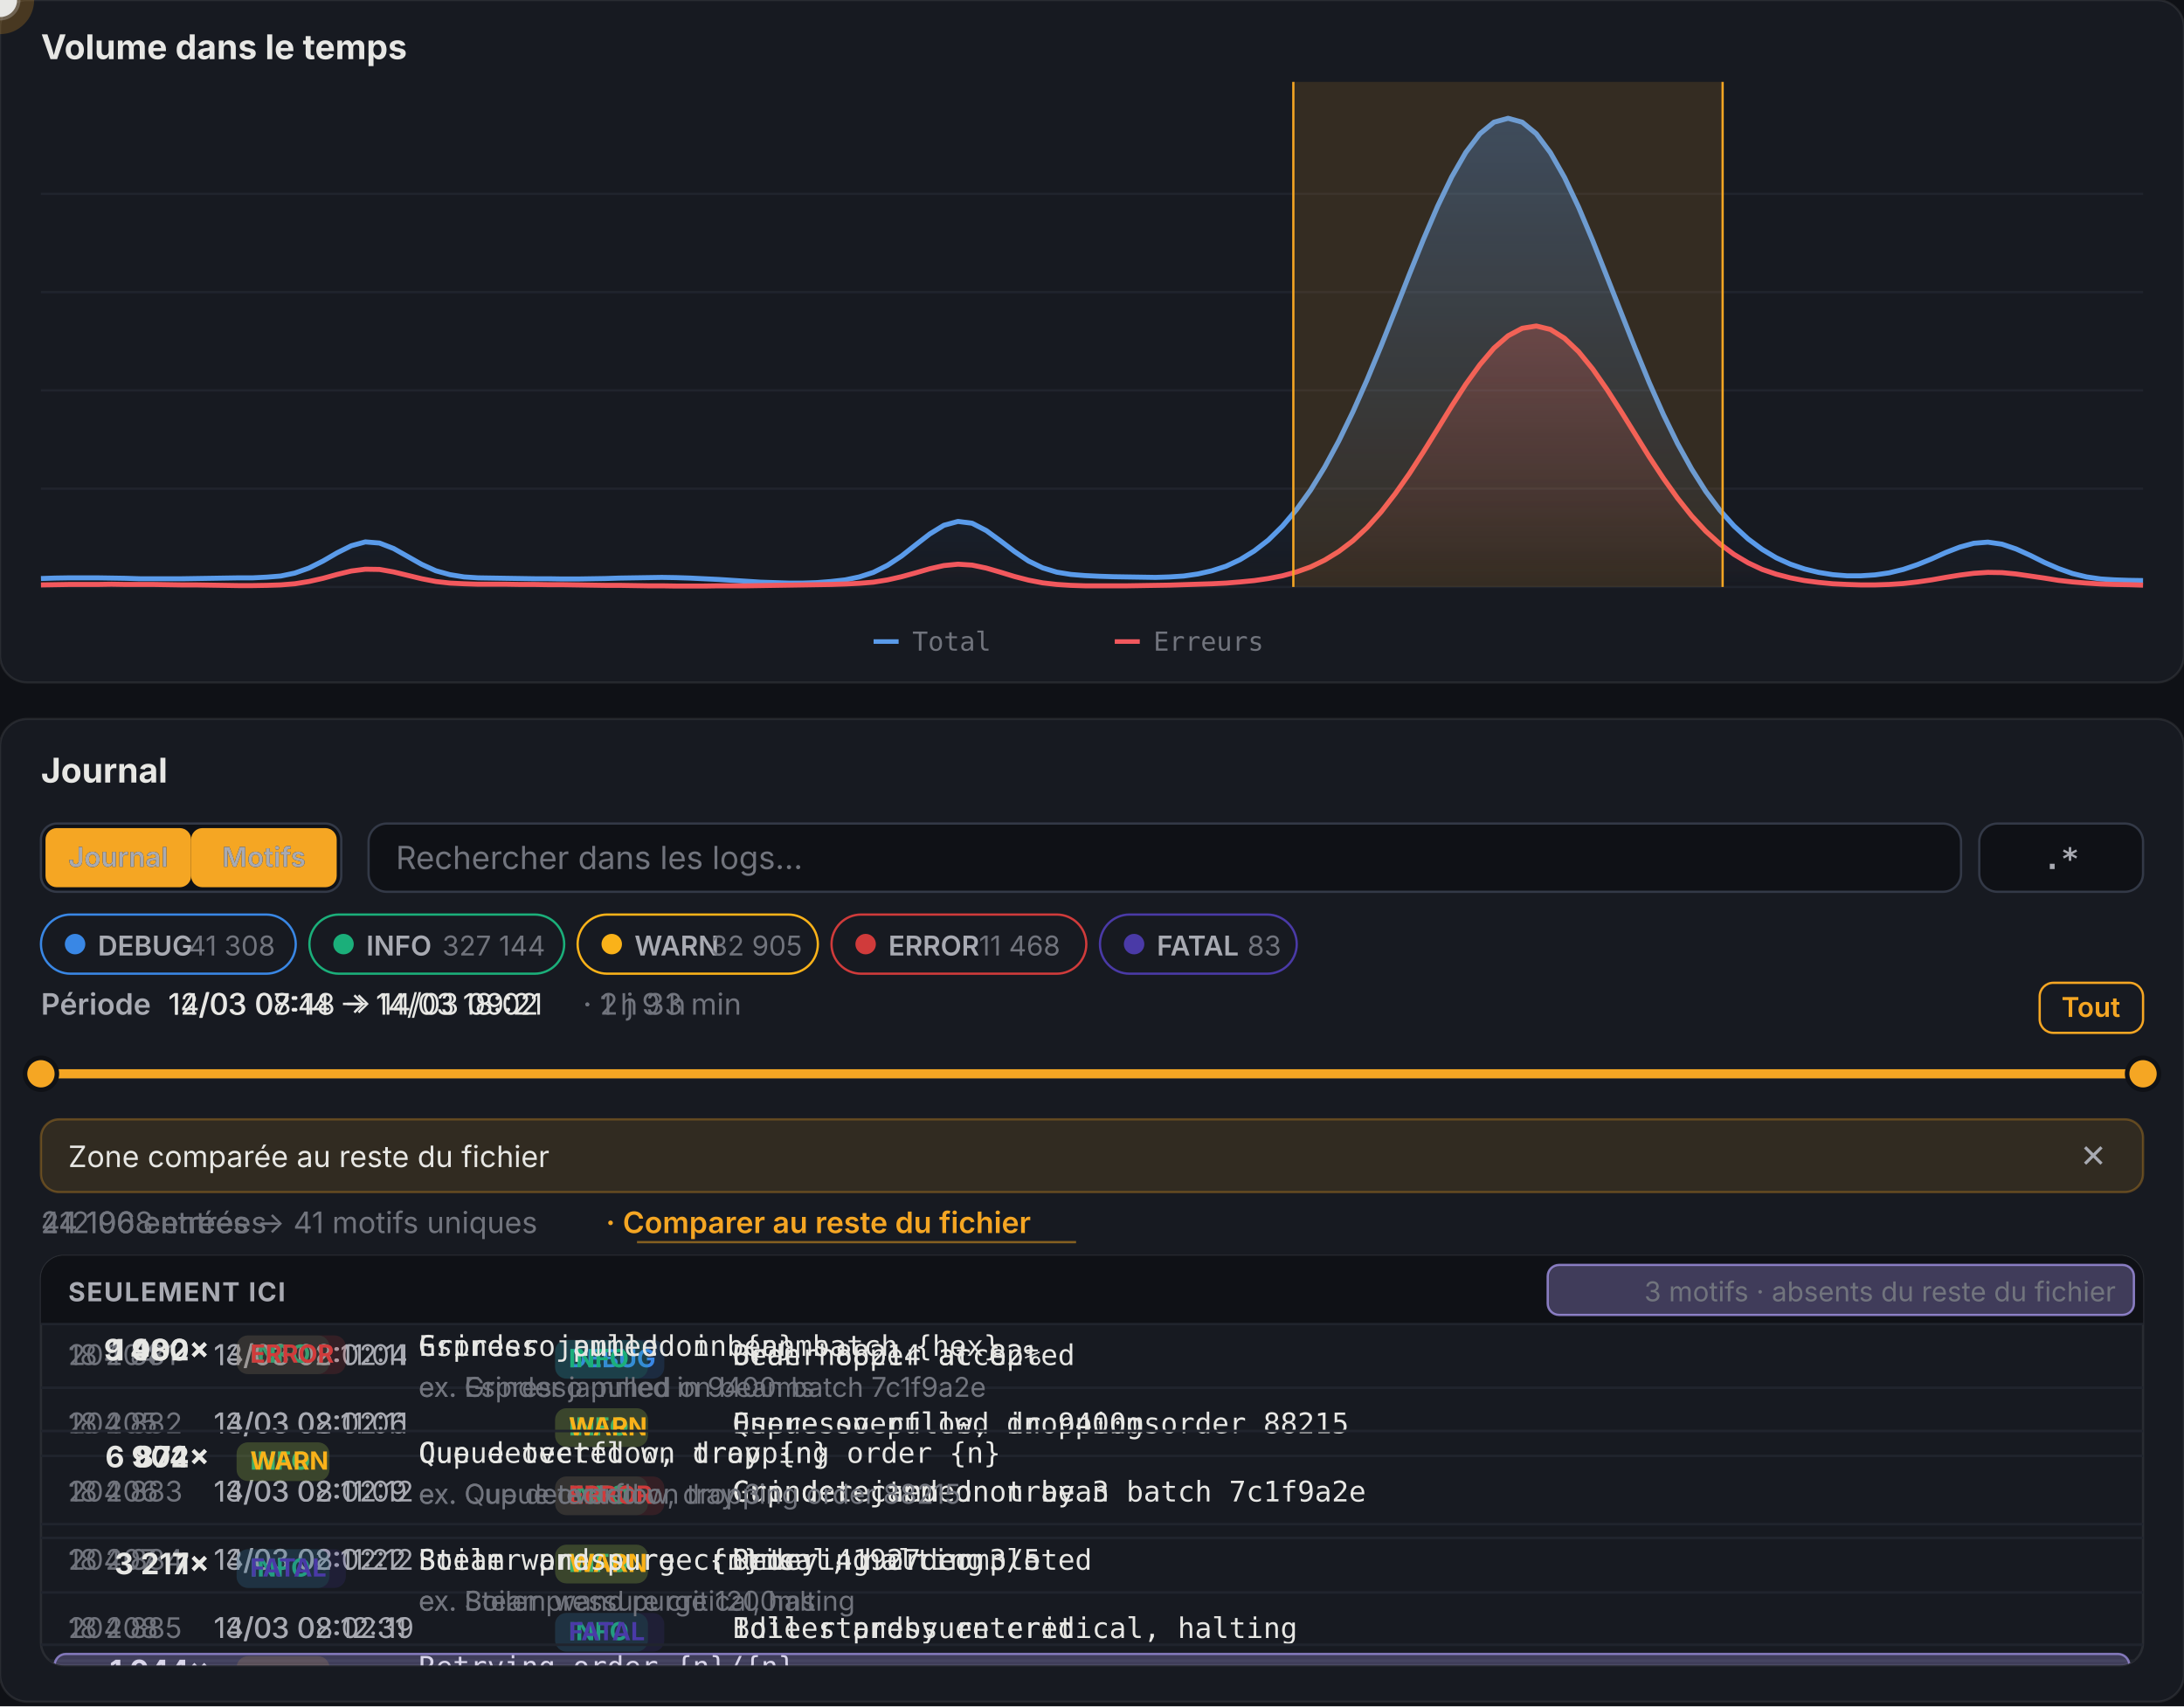
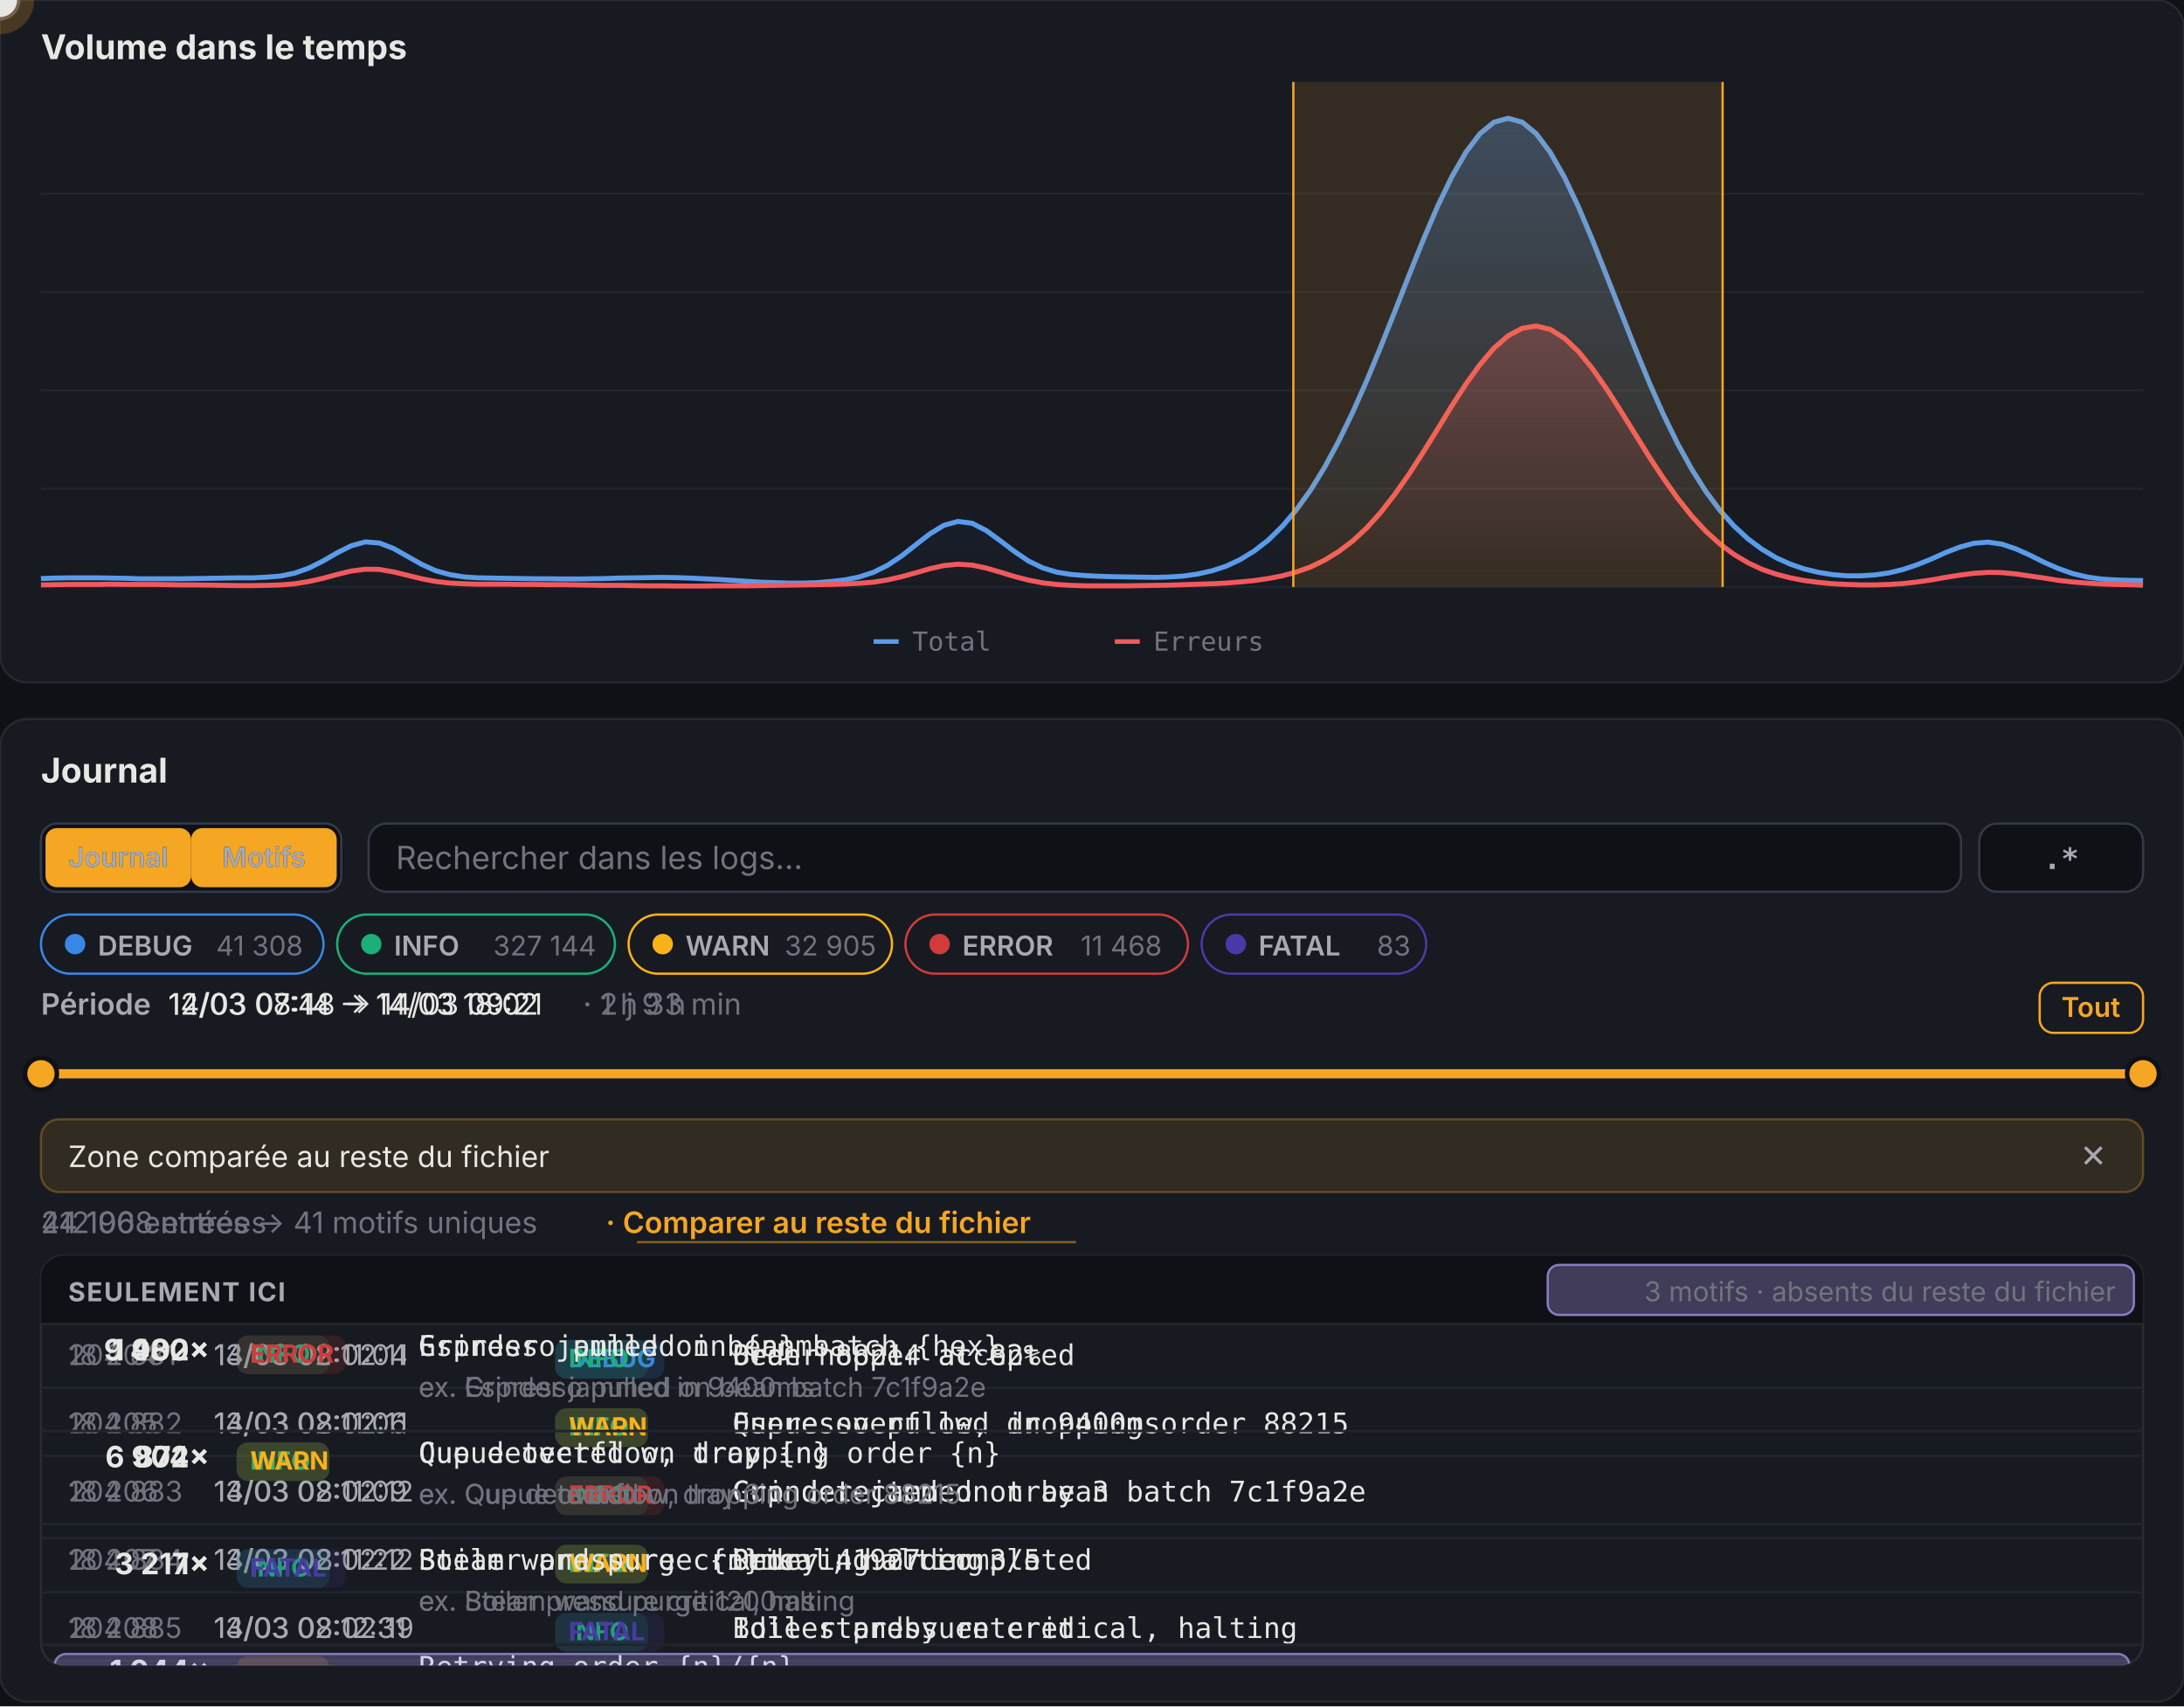
<svg xmlns="http://www.w3.org/2000/svg" viewBox="0 0 960 750" width="960" height="750" role="img" aria-label="ViewLog : sélectionner un pic et le comparer au reste du fichier">
  <style>
  .chartSel,.tsel{transform-box:fill-box;transform-origin:left center}
  .cursor{animation-name:cur}
  .press{animation-name:press}
  .chartSel{animation-name:selGrow}
  .tsel{animation-name:perBar}
  .thA{animation-name:thumbA}
  .thB{animation-name:thumbB}
  .journalAll{animation-name:fJA}
  .journalZone{animation-name:fJZ}
  .flat{animation-name:fFL}
  .diff{animation-name:fDF}
  .banner{animation-name:fBan}
  .allBtn{animation-name:fAll}
  .perA{animation-name:fPerA}
  .perB{animation-name:fPerB}
  .cntA{animation-name:fCntA}
  .cntB{animation-name:fCntB}
  .cntC{animation-name:fCntC}
  .cmp{animation-name:fCmp}
  .pillJ{animation-name:fPillJ}
  .labJon{animation-name:fLabJon}
  .pillP{animation-name:fPillP}
  .labPon{animation-name:fLabPon}
  .labJoff{animation-name:fLabJoff}
  .labPoff{animation-name:fLabPoff}
  .hl1{animation-name:fHl1}
  .hl2{animation-name:fHl2}
  .hlTxt{animation-name:hlTxt}
  .hlTxt2{animation-name:hlTxt2}
  .diffBody{animation-name:scrollUp}
  .cursor,.press,.chartSel,.tsel,.thA,.thB,.journalAll,.journalZone,.flat,.diff,.diffBody,.banner,.allBtn,.perA,.perB,.cntA,.cntB,.cntC,.cmp,.pillJ,.pillP,.labJon,.labJoff,.labPon,.labPoff,.hl1,.hlTxt,.hl2,.hlTxt2{animation-duration:15s;animation-iteration-count:infinite;animation-timing-function:linear;animation-fill-mode:both}
  /* Mouvement réduit : on gèle sur l'image qui porte l'information, grâce à un
     retard négatif combiné à une animation en pause. */
  @media (prefers-reduced-motion:reduce){
    .cursor,.press,.chartSel,.tsel,.thA,.thB,.journalAll,.journalZone,.flat,.diff,.diffBody,.banner,.allBtn,.perA,.perB,.cntA,.cntB,.cntC,.cmp,.pillJ,.pillP,.labJon,.labJoff,.labPon,.labPoff,.hl1,.hlTxt,.hl2,.hlTxt2{animation-delay:-7.3s;animation-play-state:paused}
  }
  @keyframes cur{0%{transform:translate(568.5px,154.3px);opacity:0}3.5%{transform:translate(568.5px,154.3px);opacity:0}4%{transform:translate(568.5px,154.3px);opacity:1}8.67%{transform:translate(568.5px,154.3px);opacity:1;animation-timing-function:cubic-bezier(.4,0,.2,1)}14%{transform:translate(757.2px,154.3px);opacity:1}18.67%{transform:translate(757.2px,154.3px);opacity:1;animation-timing-function:cubic-bezier(.4,0,.2,1)}21.47%{transform:translate(120px,381.0px);opacity:1}36.67%{transform:translate(120px,381.0px);opacity:1;animation-timing-function:cubic-bezier(.4,0,.2,1)}39.47%{transform:translate(360px,538.0px);opacity:1}40.67%{transform:translate(360px,538.0px);opacity:1}41.67%{transform:translate(360px,538.0px);opacity:0}100%{transform:translate(360px,538.0px);opacity:0}}
  @keyframes press{0%{opacity:0}8.47%{opacity:0}8.67%{opacity:1}14%{opacity:1}14.3%{opacity:0}22.47%{opacity:0}22.67%{opacity:1}23.57%{opacity:1}23.87%{opacity:0}40.47%{opacity:0}40.67%{opacity:1}41.57%{opacity:1}41.87%{opacity:0}100%{opacity:0}}
  @keyframes selGrow{0%{transform:scaleX(0);opacity:0}8.47%{transform:scaleX(0);opacity:0}8.67%{transform:scaleX(0);opacity:1;animation-timing-function:cubic-bezier(.4,0,.2,1)}14%{transform:scaleX(1);opacity:1}88%{transform:scaleX(1);opacity:1}89.5%{transform:scaleX(1);opacity:0}100%{transform:scaleX(0);opacity:0}}
  @keyframes perBar{0%{transform:translateX(0) scaleX(1)}8.67%{transform:translateX(0) scaleX(1);animation-timing-function:cubic-bezier(.4,0,.2,1)}14%{transform:translateX(550.5px) scaleX(0.2042)}88%{transform:translateX(550.5px) scaleX(0.2042)}100%{transform:translateX(0) scaleX(1)}}
  @keyframes thumbA{0%{transform:translateX(0)}8.67%{transform:translateX(0);animation-timing-function:cubic-bezier(.4,0,.2,1)}14%{transform:translateX(550.5px)}88%{transform:translateX(550.5px)}100%{transform:translateX(0)}}
  @keyframes thumbB{0%{transform:translateX(0)}8.67%{transform:translateX(0);animation-timing-function:cubic-bezier(.4,0,.2,1)}14%{transform:translateX(-184.8px)}88%{transform:translateX(-184.8px)}100%{transform:translateX(0)}}
  @keyframes fJA{0%{opacity:0}0%{opacity:1}13.2%{opacity:1}14%{opacity:0}100%{opacity:0}}
  @keyframes fJZ{0%{opacity:0}13.2%{opacity:0}14%{opacity:1}21.87%{opacity:1}22.67%{opacity:0}100%{opacity:0}}
  @keyframes fFL{0%{opacity:0}21.87%{opacity:0}22.67%{opacity:1}39.87%{opacity:1}40.67%{opacity:0}100%{opacity:0}}
  @keyframes fDF{0%{opacity:0}39.87%{opacity:0}40.67%{opacity:1}97.2%{opacity:1}98%{opacity:0}100%{opacity:0}}
  @keyframes fBan{0%{opacity:0}39.87%{opacity:0}40.67%{opacity:1}97.2%{opacity:1}98%{opacity:0}100%{opacity:0}}
  @keyframes fAll{0%{opacity:0}13.2%{opacity:0}14%{opacity:1}97.2%{opacity:1}98%{opacity:0}100%{opacity:0}}
  @keyframes fPerA{0%{opacity:0}0%{opacity:1}13.2%{opacity:1}14%{opacity:0}100%{opacity:0}}
  @keyframes fPerB{0%{opacity:0}13.2%{opacity:0}14%{opacity:1}97.2%{opacity:1}98%{opacity:0}100%{opacity:0}}
  @keyframes fCntA{0%{opacity:0}0%{opacity:1}13.2%{opacity:1}14%{opacity:0}100%{opacity:0}}
  @keyframes fCntB{0%{opacity:0}13.2%{opacity:0}14%{opacity:1}21.87%{opacity:1}22.67%{opacity:0}100%{opacity:0}}
  @keyframes fCntC{0%{opacity:0}21.87%{opacity:0}22.67%{opacity:1}97.2%{opacity:1}98%{opacity:0}100%{opacity:0}}
  @keyframes fCmp{0%{opacity:0}31.2%{opacity:0}32%{opacity:1}39.87%{opacity:1}40.67%{opacity:0}100%{opacity:0}}
  @keyframes fPillJ{0%{opacity:0}0%{opacity:1}21.87%{opacity:1}22.67%{opacity:0}100%{opacity:0}}
  @keyframes fLabJon{0%{opacity:0}0%{opacity:1}21.87%{opacity:1}22.67%{opacity:0}100%{opacity:0}}
  @keyframes fPillP{0%{opacity:0}21.87%{opacity:0}22.67%{opacity:1}97.2%{opacity:1}98%{opacity:0}100%{opacity:0}}
  @keyframes fLabPon{0%{opacity:0}21.87%{opacity:0}22.67%{opacity:1}97.2%{opacity:1}98%{opacity:0}100%{opacity:0}}
  @keyframes fLabJoff{0%{opacity:0}21.87%{opacity:0}22.67%{opacity:1}97.2%{opacity:1}98%{opacity:0}100%{opacity:0}}
  @keyframes fLabPoff{0%{opacity:0}0%{opacity:1}21.87%{opacity:1}22.67%{opacity:0}100%{opacity:0}}
  @keyframes fHl1{0%{opacity:0}43.87%{opacity:0}44.67%{opacity:1}97.2%{opacity:1}98%{opacity:0}100%{opacity:0}}
  @keyframes fHl2{0%{opacity:0}62.53%{opacity:0}63.33%{opacity:1}97.2%{opacity:1}98%{opacity:0}100%{opacity:0}}
  @keyframes hlTxt{0%{fill:#71747d;font-weight:400}44.17%{fill:#71747d;font-weight:400}44.67%{fill:#fff;font-weight:600}88%{fill:#fff;font-weight:600}100%{fill:#71747d;font-weight:400}}
  @keyframes hlTxt2{0%{fill:#a8aab2;font-weight:400}62.83%{fill:#a8aab2;font-weight:400}63.33%{fill:#fff;font-weight:600}88%{fill:#fff;font-weight:600}100%{fill:#a8aab2;font-weight:400}}
  @keyframes scrollUp{0%{transform:translateY(0)}58.67%{transform:translateY(0);animation-timing-function:cubic-bezier(.4,0,.2,1)}61.67%{transform:translateY(-34px)}88%{transform:translateY(-34px)}100%{transform:translateY(0)}}
</style>
  <defs>
    <linearGradient id="gT" x1="0" y1="0" x2="0" y2="1">
      <stop offset="0" stop-color="#3987e5" stop-opacity=".34" />
      <stop offset="1" stop-color="#3987e5" stop-opacity="0" />
    </linearGradient>
    <linearGradient id="gE" x1="0" y1="0" x2="0" y2="1">
      <stop offset="0" stop-color="#f2585d" stop-opacity=".26" />
      <stop offset="1" stop-color="#f2585d" stop-opacity="0" />
    </linearGradient>
    <clipPath id="clipList">
      <rect x="18" y="552" width="924" height="180" rx="10" />
    </clipPath>
    <clipPath id="clipBody">
      <rect x="18" y="582" width="924" height="150" />
    </clipPath>
  </defs>
  <rect width="960" height="750" fill="#0f1116" />
  <rect x="0" y="0" width="960" height="300" fill="#171a21" rx="12" stroke="rgba(255,255,255,0.08)" stroke-width="1" />
  <text x="18" y="26" fill="#e7e7e4" font-size="15" font-family="system-ui,-apple-system,'Segoe UI',sans-serif" font-weight="650">Volume dans le temps</text>
  <g stroke="#20242d">
    <line x1="18" y1="85.2" x2="942" y2="85.2" />
    <line x1="18" y1="128.4" x2="942" y2="128.4" />
    <line x1="18" y1="171.6" x2="942" y2="171.6" />
    <line x1="18" y1="214.8" x2="942" y2="214.8" />
    <line x1="18" y1="258.0" x2="942" y2="258.0" />
  </g>
  <path d="M18,254.3L24.2,254.1L30.4,254L36.6,254L42.8,254L49,254.1L55.2,254.2L61.4,254.4L67.6,254.4L73.8,254.4L80,254.4L86.2,254.3L92.4,254.2L98.6,254.1L104.8,254L111,254L117.2,253.7L123.4,253.2L129.6,251.9L135.8,249.7L142,246.6L148.2,243L154.4,239.9L160.6,238.2L166.8,238.7L173,241.1L179.2,244.6L185.4,248.1L191.6,250.9L197.8,252.6L204,253.6L210.2,254L216.4,254.1L222.6,254.2L228.8,254.3L235,254.4L241.2,254.4L247.4,254.5L253.7,254.5L259.9,254.4L266.1,254.3L272.3,254.1L278.5,254L284.7,253.9L290.9,253.8L297.1,253.9L303.3,254.1L309.5,254.4L315.7,254.7L321.9,255.1L328.1,255.5L334.3,255.9L340.5,256.1L346.7,256.3L352.9,256.3L359.1,256.1L365.3,255.6L371.5,254.9L377.7,253.6L383.9,251.6L390.1,248.5L396.3,244.4L402.5,239.5L408.7,234.7L414.9,230.9L421.1,229.2L427.3,230L433.5,233.2L439.7,237.7L445.9,242.4L452.1,246.6L458.3,249.6L464.5,251.5L470.7,252.5L476.9,253L483.1,253.3L489.3,253.5L495.5,253.6L501.7,253.7L507.9,253.8L514.1,253.6L520.3,253.2L526.5,252.3L532.7,250.9L538.9,248.9L545.1,246L551.3,242.2L557.5,237.4L563.7,231.3L569.9,224L576.1,215.4L582.3,205.3L588.5,193.8L594.7,181L600.9,167L607.1,152L613.3,136.4L619.5,120.6L625.7,105.2L631.9,90.7L638.1,77.8L644.3,67L650.5,58.8L656.7,53.7L662.9,52L669.1,53.7L675.3,58.8L681.5,67.1L687.7,78L693.9,91.1L700.1,105.8L706.3,121.5L712.6,137.5L718.8,153.2L725,168.3L731.2,182.3L737.4,195L743.6,206.2L749.8,216L756,224.3L762.2,231.2L768.4,236.9L774.6,241.5L780.8,245.2L787,248L793.2,250.1L799.4,251.6L805.6,252.6L811.8,253.1L818,253.1L824.2,252.7L830.4,251.8L836.6,250.3L842.8,248.2L849,245.7L855.2,242.9L861.4,240.5L867.6,238.8L873.8,238.3L880,239.2L886.2,241.3L892.4,244.1L898.6,247.2L904.8,249.9L911,252.1L917.2,253.6L923.4,254.5L929.6,254.9L935.8,255.1L942,255.2L942,258L18,258Z" fill="url(#gT)" />
  <path d="M18,257.1L24.2,257L30.4,256.9L36.6,256.9L42.8,256.9L49,256.8L55.2,256.9L61.4,256.9L67.6,256.9L73.8,257L80,257.1L86.2,257.1L92.4,257.2L98.6,257.3L104.8,257.4L111,257.4L117.2,257.3L123.4,257.1L129.6,256.6L135.8,255.6L142,254.2L148.2,252.5L154.4,251L160.6,250.2L166.8,250.3L173,251.4L179.2,252.9L185.4,254.4L191.6,255.6L197.8,256.3L204,256.6L210.2,256.8L216.4,256.8L222.6,256.8L228.8,256.9L235,256.9L241.2,257L247.4,257L253.7,257.1L259.9,257.2L266.1,257.3L272.3,257.3L278.5,257.4L284.7,257.5L290.9,257.5L297.1,257.6L303.3,257.6L309.5,257.6L315.7,257.5L321.9,257.5L328.1,257.5L334.3,257.4L340.5,257.3L346.7,257.2L352.9,257.1L359.1,257L365.3,256.9L371.5,256.7L377.7,256.4L383.9,255.9L390.1,254.9L396.3,253.5L402.5,251.8L408.7,250L414.9,248.6L421.1,248L427.3,248.4L433.5,249.7L439.7,251.5L445.9,253.4L452.1,255L458.3,256.2L464.5,256.9L470.7,257.3L476.9,257.5L483.1,257.5L489.3,257.5L495.5,257.5L501.7,257.4L507.9,257.3L514.1,257.2L520.3,257L526.5,256.8L532.7,256.6L538.9,256.3L545.1,255.8L551.3,255.2L557.5,254.3L563.7,253.1L569.9,251.4L576.1,249.2L582.3,246.2L588.5,242.4L594.7,237.7L600.9,231.9L607.1,225L613.3,217L619.5,208.2L625.7,198.6L631.9,188.6L638.1,178.5L644.3,168.9L650.5,160.3L656.7,153L662.9,147.6L669.1,144.3L675.3,143.3L681.5,144.8L687.7,148.7L693.9,154.6L700.1,162.2L706.3,171.1L712.6,180.9L718.8,190.9L725,200.9L731.2,210.3L737.4,219L743.6,226.8L749.8,233.5L756,239.1L762.2,243.7L768.4,247.4L774.6,250.3L780.8,252.4L787,254L793.2,255.2L799.4,256L805.6,256.6L811.8,256.9L818,257.1L824.2,257.1L830.4,256.9L836.6,256.5L842.8,255.8L849,254.9L855.2,253.8L861.4,252.8L867.6,252L873.8,251.6L880,251.7L886.2,252.3L892.4,253.2L898.6,254.1L904.8,255.1L911,255.8L917.2,256.3L923.4,256.7L929.6,256.9L935.8,257L942,257.2L942,258L18,258Z" fill="url(#gE)" />
  <path d="M18,254.3L24.2,254.1L30.4,254L36.6,254L42.8,254L49,254.1L55.2,254.2L61.4,254.4L67.6,254.4L73.8,254.4L80,254.4L86.2,254.3L92.4,254.2L98.6,254.1L104.8,254L111,254L117.2,253.7L123.4,253.2L129.6,251.9L135.8,249.7L142,246.6L148.2,243L154.4,239.9L160.6,238.2L166.8,238.7L173,241.1L179.2,244.6L185.4,248.1L191.6,250.9L197.8,252.6L204,253.6L210.2,254L216.4,254.1L222.6,254.2L228.8,254.3L235,254.4L241.2,254.4L247.4,254.5L253.7,254.5L259.9,254.4L266.1,254.3L272.3,254.1L278.5,254L284.7,253.9L290.9,253.8L297.1,253.9L303.3,254.1L309.5,254.4L315.7,254.7L321.9,255.1L328.1,255.5L334.3,255.9L340.5,256.1L346.7,256.3L352.9,256.3L359.1,256.1L365.3,255.6L371.5,254.9L377.7,253.6L383.9,251.6L390.1,248.5L396.3,244.4L402.5,239.5L408.7,234.7L414.9,230.9L421.1,229.2L427.3,230L433.5,233.2L439.7,237.7L445.9,242.4L452.1,246.6L458.3,249.6L464.5,251.5L470.7,252.5L476.9,253L483.1,253.3L489.3,253.5L495.5,253.6L501.7,253.7L507.9,253.8L514.1,253.6L520.3,253.2L526.5,252.3L532.7,250.9L538.9,248.9L545.1,246L551.3,242.2L557.5,237.4L563.7,231.3L569.9,224L576.1,215.4L582.3,205.3L588.5,193.8L594.7,181L600.9,167L607.1,152L613.3,136.4L619.5,120.6L625.7,105.2L631.9,90.7L638.1,77.8L644.3,67L650.5,58.8L656.7,53.7L662.9,52L669.1,53.7L675.3,58.8L681.5,67.1L687.7,78L693.9,91.1L700.1,105.8L706.3,121.5L712.6,137.5L718.8,153.2L725,168.3L731.2,182.3L737.4,195L743.6,206.2L749.8,216L756,224.3L762.2,231.2L768.4,236.9L774.6,241.5L780.8,245.2L787,248L793.2,250.1L799.4,251.6L805.6,252.6L811.8,253.1L818,253.1L824.2,252.7L830.4,251.8L836.6,250.3L842.8,248.2L849,245.7L855.2,242.9L861.4,240.5L867.6,238.8L873.8,238.3L880,239.2L886.2,241.3L892.4,244.1L898.6,247.2L904.8,249.9L911,252.1L917.2,253.6L923.4,254.5L929.6,254.9L935.8,255.1L942,255.2" fill="none" stroke="#5a9bea" stroke-width="2.2" stroke-linejoin="round" />
  <path d="M18,257.1L24.2,257L30.4,256.9L36.6,256.9L42.8,256.9L49,256.8L55.2,256.9L61.4,256.9L67.6,256.9L73.8,257L80,257.1L86.2,257.1L92.4,257.2L98.6,257.3L104.8,257.4L111,257.4L117.2,257.3L123.4,257.1L129.6,256.6L135.8,255.6L142,254.2L148.2,252.5L154.4,251L160.6,250.2L166.8,250.3L173,251.4L179.2,252.9L185.4,254.4L191.6,255.6L197.8,256.3L204,256.6L210.2,256.8L216.4,256.8L222.6,256.8L228.8,256.9L235,256.9L241.2,257L247.4,257L253.7,257.1L259.9,257.2L266.1,257.3L272.3,257.3L278.5,257.4L284.7,257.5L290.9,257.5L297.1,257.6L303.3,257.6L309.5,257.6L315.7,257.5L321.9,257.5L328.1,257.5L334.3,257.4L340.5,257.3L346.7,257.2L352.9,257.1L359.1,257L365.3,256.9L371.5,256.7L377.7,256.4L383.9,255.9L390.1,254.9L396.3,253.5L402.5,251.8L408.7,250L414.9,248.6L421.1,248L427.3,248.4L433.5,249.7L439.7,251.5L445.9,253.4L452.1,255L458.3,256.2L464.5,256.9L470.7,257.3L476.9,257.5L483.1,257.5L489.3,257.5L495.5,257.5L501.7,257.4L507.9,257.3L514.1,257.2L520.3,257L526.5,256.8L532.7,256.6L538.9,256.3L545.1,255.8L551.3,255.2L557.5,254.3L563.7,253.1L569.9,251.4L576.1,249.2L582.3,246.2L588.5,242.4L594.7,237.7L600.9,231.9L607.1,225L613.3,217L619.5,208.2L625.7,198.6L631.9,188.6L638.1,178.5L644.3,168.9L650.5,160.3L656.7,153L662.9,147.6L669.1,144.3L675.3,143.3L681.5,144.8L687.7,148.7L693.9,154.6L700.1,162.2L706.3,171.1L712.6,180.9L718.8,190.9L725,200.9L731.2,210.3L737.4,219L743.6,226.8L749.8,233.5L756,239.1L762.2,243.7L768.4,247.4L774.6,250.3L780.8,252.4L787,254L793.2,255.2L799.4,256L805.6,256.6L811.8,256.9L818,257.1L824.2,257.1L830.4,256.9L836.6,256.5L842.8,255.8L849,254.9L855.2,253.8L861.4,252.8L867.6,252L873.8,251.6L880,251.7L886.2,252.3L892.4,253.2L898.6,254.1L904.8,255.1L911,255.8L917.2,256.3L923.4,256.7L929.6,256.9L935.8,257L942,257.2" fill="none" stroke="#f2585d" stroke-width="2.2" stroke-linejoin="round" />
  <g class="chartSel">
    <rect x="568.5" y="36" width="188.6" height="222" fill="#f5a623" opacity="0.13" />
    <line x1="568.5" y1="36" x2="568.5" y2="258" stroke="#f5a623" />
    <line x1="757.2" y1="36" x2="757.2" y2="258" stroke="#f5a623" />
  </g>
  <line x1="384" y1="282" x2="395" y2="282" stroke="#5a9bea" stroke-width="2" />
  <text x="401" y="286" fill="#71747d" font-size="11.5" font-family="ui-monospace,SFMono-Regular,Menlo,Consolas,monospace">Total</text>
  <line x1="490" y1="282" x2="501" y2="282" stroke="#f2585d" stroke-width="2" />
  <text x="507" y="286" fill="#71747d" font-size="11.5" font-family="ui-monospace,SFMono-Regular,Menlo,Consolas,monospace">Erreurs</text>
  <rect x="0" y="316" width="960" height="432" fill="#171a21" rx="12" stroke="rgba(255,255,255,0.08)" stroke-width="1" />
  <text x="18" y="344" fill="#e7e7e4" font-size="15" font-family="system-ui,-apple-system,'Segoe UI',sans-serif" font-weight="650">Journal</text>
  <rect x="18" y="362" width="132" height="30" fill="#0f1116" rx="7" stroke="#333947" stroke-width="1" />
  <rect x="20" y="364" width="64" height="26" fill="#f5a623" rx="5" class="pillJ" />
  <rect x="84" y="364" width="64" height="26" fill="#f5a623" rx="5" class="pillP" />
  <text x="52" y="381" fill="#0f1116" font-size="12" font-family="system-ui,-apple-system,'Segoe UI',sans-serif" font-weight="600" text-anchor="middle" class="labJon">Journal</text>
  <text x="52" y="381" fill="#a8aab2" font-size="12" font-family="system-ui,-apple-system,'Segoe UI',sans-serif" font-weight="600" text-anchor="middle" class="labJoff">Journal</text>
  <text x="116" y="381" fill="#0f1116" font-size="12" font-family="system-ui,-apple-system,'Segoe UI',sans-serif" font-weight="600" text-anchor="middle" class="labPon">Motifs</text>
  <text x="116" y="381" fill="#a8aab2" font-size="12" font-family="system-ui,-apple-system,'Segoe UI',sans-serif" font-weight="600" text-anchor="middle" class="labPoff">Motifs</text>
  <rect x="162" y="362" width="700" height="30" fill="#0f1116" rx="8" stroke="#333947" stroke-width="1" />
  <text x="174" y="382" fill="#71747d" font-size="14" font-family="system-ui,-apple-system,'Segoe UI',sans-serif">Rechercher dans les logs…</text>
  <rect x="870" y="362" width="72" height="30" fill="#0f1116" rx="8" stroke="#333947" stroke-width="1" />
  <text x="906" y="382" fill="#a8aab2" font-size="13" font-family="ui-monospace,SFMono-Regular,Menlo,Consolas,monospace" font-weight="700" text-anchor="middle">.*</text>
-   <rect x="18.0" y="402" width="112.0" height="26" fill="#171a21" rx="13" stroke="#3987e5" stroke-width="1" />
+   <rect x="18.0" y="402" width="124.2" height="26" fill="#171a21" rx="13" stroke="#3987e5" stroke-width="1" />
  <circle cx="33.0" cy="415" r="4.5" fill="#3987e5" />
  <text x="43" y="420" fill="#a8aab2" font-size="12" font-family="system-ui,-apple-system,'Segoe UI',sans-serif" font-weight="600">DEBUG</text>
-   <text x="82.8" y="420" fill="#71747d" font-size="12" font-family="system-ui,-apple-system,'Segoe UI',sans-serif">41 308</text>
-   <rect x="136.0" y="402" width="112.0" height="26" fill="#171a21" rx="13" stroke="#1baf7a" stroke-width="1" />
-   <circle cx="151.0" cy="415" r="4.5" fill="#1baf7a" />
-   <text x="161" y="420" fill="#a8aab2" font-size="12" font-family="system-ui,-apple-system,'Segoe UI',sans-serif" font-weight="600">INFO</text>
-   <text x="194.4" y="420" fill="#71747d" font-size="12" font-family="system-ui,-apple-system,'Segoe UI',sans-serif">327 144</text>
-   <rect x="253.9" y="402" width="105.6" height="26" fill="#171a21" rx="13" stroke="#fab219" stroke-width="1" />
-   <circle cx="268.9" cy="415" r="4.5" fill="#fab219" />
-   <text x="278.9" y="420" fill="#a8aab2" font-size="12" font-family="system-ui,-apple-system,'Segoe UI',sans-serif" font-weight="600">WARN</text>
-   <text x="312.4" y="420" fill="#71747d" font-size="12" font-family="system-ui,-apple-system,'Segoe UI',sans-serif">32 905</text>
-   <rect x="365.5" y="402" width="112.0" height="26" fill="#171a21" rx="13" stroke="#d03b3b" stroke-width="1" />
-   <circle cx="380.5" cy="415" r="4.5" fill="#d03b3b" />
-   <text x="390.5" y="420" fill="#a8aab2" font-size="12" font-family="system-ui,-apple-system,'Segoe UI',sans-serif" font-weight="600">ERROR</text>
-   <text x="430.3" y="420" fill="#71747d" font-size="12" font-family="system-ui,-apple-system,'Segoe UI',sans-serif">11 468</text>
-   <rect x="483.5" y="402" width="86.5" height="26" fill="#171a21" rx="13" stroke="#4a3aa7" stroke-width="1" />
-   <circle cx="498.5" cy="415" r="4.5" fill="#4a3aa7" />
-   <text x="508.5" y="420" fill="#a8aab2" font-size="12" font-family="system-ui,-apple-system,'Segoe UI',sans-serif" font-weight="600">FATAL</text>
-   <text x="548.3" y="420" fill="#71747d" font-size="12" font-family="system-ui,-apple-system,'Segoe UI',sans-serif">83</text>
+   <text x="95" y="420" fill="#71747d" font-size="12" font-family="system-ui,-apple-system,'Segoe UI',sans-serif">41 308</text>
+   <rect x="148.2" y="402" width="122.1" height="26" fill="#171a21" rx="13" stroke="#1baf7a" stroke-width="1" />
+   <circle cx="163.2" cy="415" r="4.5" fill="#1baf7a" />
+   <text x="173.2" y="420" fill="#a8aab2" font-size="12" font-family="system-ui,-apple-system,'Segoe UI',sans-serif" font-weight="600">INFO</text>
+   <text x="216.8" y="420" fill="#71747d" font-size="12" font-family="system-ui,-apple-system,'Segoe UI',sans-serif">327 144</text>
+   <rect x="276.3" y="402" width="115.8" height="26" fill="#171a21" rx="13" stroke="#fab219" stroke-width="1" />
+   <circle cx="291.3" cy="415" r="4.5" fill="#fab219" />
+   <text x="301.3" y="420" fill="#a8aab2" font-size="12" font-family="system-ui,-apple-system,'Segoe UI',sans-serif" font-weight="600">WARN</text>
+   <text x="344.9" y="420" fill="#71747d" font-size="12" font-family="system-ui,-apple-system,'Segoe UI',sans-serif">32 905</text>
+   <rect x="398.0" y="402" width="124.2" height="26" fill="#171a21" rx="13" stroke="#d03b3b" stroke-width="1" />
+   <circle cx="413.0" cy="415" r="4.5" fill="#d03b3b" />
+   <text x="423" y="420" fill="#a8aab2" font-size="12" font-family="system-ui,-apple-system,'Segoe UI',sans-serif" font-weight="600">ERROR</text>
+   <text x="475" y="420" fill="#71747d" font-size="12" font-family="system-ui,-apple-system,'Segoe UI',sans-serif">11 468</text>
+   <rect x="528.2" y="402" width="98.7" height="26" fill="#171a21" rx="13" stroke="#4a3aa7" stroke-width="1" />
+   <circle cx="543.2" cy="415" r="4.5" fill="#4a3aa7" />
+   <text x="553.2" y="420" fill="#a8aab2" font-size="12" font-family="system-ui,-apple-system,'Segoe UI',sans-serif" font-weight="600">FATAL</text>
+   <text x="605.2" y="420" fill="#71747d" font-size="12" font-family="system-ui,-apple-system,'Segoe UI',sans-serif">83</text>
  <text x="18" y="446" fill="#a8aab2" font-size="13" font-family="system-ui,-apple-system,'Segoe UI',sans-serif" font-weight="600">Période</text>
  <text x="74" y="446" fill="#e7e7e4" font-size="13" font-family="system-ui,-apple-system,'Segoe UI',sans-serif" class="perA">12/03 08:14 → 14/03 18:02</text>
  <text x="74" y="446" fill="#e7e7e4" font-size="13" font-family="system-ui,-apple-system,'Segoe UI',sans-serif" class="perB">14/03 07:48 → 14/03 09:21</text>
  <text x="256.3" y="446" fill="#71747d" font-size="13" font-family="system-ui,-apple-system,'Segoe UI',sans-serif" class="perA">· 2 j 9 h</text>
  <text x="256.3" y="446" fill="#71747d" font-size="13" font-family="system-ui,-apple-system,'Segoe UI',sans-serif" class="perB">· 1 h 33 min</text>
  <rect x="896.56" y="432" width="45.44" height="22" fill="none" rx="6" stroke="#f5a623" stroke-width="1" class="allBtn" />
  <text x="932" y="447" fill="#f5a623" font-size="12" font-family="system-ui,-apple-system,'Segoe UI',sans-serif" font-weight="600" text-anchor="end" class="allBtn">Tout</text>
  <rect x="18" y="470" width="924" height="4" fill="#333947" rx="2" />
  <g class="tsel">
    <rect x="18" y="470" width="924" height="4" rx="2" fill="#f5a623" />
  </g>
  <circle class="thA" cx="18" cy="472" r="7" fill="#f5a623" stroke="#0f1116" stroke-width="2" />
  <circle class="thB" cx="942" cy="472" r="7" fill="#f5a623" stroke="#0f1116" stroke-width="2" />
  <g class="banner">
    <rect x="18" y="492" width="924" height="32" fill="#f5a623" rx="8" opacity="0.12" />
    <rect x="18" y="492" width="924" height="32" rx="8" fill="none" stroke="#f5a623" stroke-opacity="0.3" />
    <text x="30" y="513" fill="#e7e7e4" font-size="13" font-family="system-ui,-apple-system,'Segoe UI',sans-serif">Zone comparée au reste du fichier</text>
    <text x="926" y="513" fill="#a8aab2" font-size="14" font-family="system-ui,-apple-system,'Segoe UI',sans-serif" text-anchor="end">✕</text>
  </g>
  <text x="18" y="542" fill="#71747d" font-size="13" font-family="system-ui,-apple-system,'Segoe UI',sans-serif" class="cntA">412 908 entrées</text>
  <text x="18" y="542" fill="#71747d" font-size="13" font-family="system-ui,-apple-system,'Segoe UI',sans-serif" class="cntB">24 106 entrées</text>
  <text x="18" y="542" fill="#71747d" font-size="13" font-family="system-ui,-apple-system,'Segoe UI',sans-serif" class="cntC">24 106 entrées → 41 motifs uniques</text>
  <text x="266.3" y="542" fill="#f5a623" font-size="13" font-family="system-ui,-apple-system,'Segoe UI',sans-serif" font-weight="600" class="cmp">· Comparer au reste du fichier</text>
  <line class="cmp" x1="280.0" y1="546" x2="473.0" y2="546" stroke="#f5a623" stroke-opacity="0.5" />
  <rect x="18" y="552" width="924" height="180" fill="none" rx="10" stroke="rgba(255,255,255,0.08)" stroke-width="1" />
  <g clip-path="url(#clipList)">
    <g class="journalAll">
      <text x="30" y="570" fill="#71747d" font-size="11.5" font-family="system-ui,-apple-system,'Segoe UI',sans-serif" font-weight="600">#</text>
      <text x="94" y="570" fill="#71747d" font-size="11.5" font-family="system-ui,-apple-system,'Segoe UI',sans-serif" font-weight="600">Horodatage</text>
      <text x="244" y="570" fill="#71747d" font-size="11.5" font-family="system-ui,-apple-system,'Segoe UI',sans-serif" font-weight="600">Niveau</text>
      <text x="322" y="570" fill="#71747d" font-size="11.5" font-family="system-ui,-apple-system,'Segoe UI',sans-serif" font-weight="600">Message</text>
      <line x1="18" y1="580" x2="942" y2="580" stroke="#20242d" />
      <text x="30" y="600" fill="#71747d" font-size="12.5" font-family="system-ui,-apple-system,'Segoe UI',sans-serif">18 204</text>
      <text x="94" y="600" fill="#a8aab2" font-size="12.5" font-family="system-ui,-apple-system,'Segoe UI',sans-serif">13/03 02:11:04</text>
      <rect x="244" y="589" width="48" height="17" fill="#3987e5" rx="5" opacity="0.16" />
      <text x="250" y="601" fill="#3987e5" font-size="11" font-family="system-ui,-apple-system,'Segoe UI',sans-serif" font-weight="700">DEBUG</text>
      <text x="322" y="600" fill="#e7e7e4" font-size="12.5" font-family="ui-monospace,SFMono-Regular,Menlo,Consolas,monospace">Bean hopper at 82%</text>
      <line x1="18" y1="610" x2="942" y2="610" stroke="#20242d" />
      <text x="30" y="630" fill="#71747d" font-size="12.5" font-family="system-ui,-apple-system,'Segoe UI',sans-serif">18 205</text>
      <text x="94" y="630" fill="#a8aab2" font-size="12.5" font-family="system-ui,-apple-system,'Segoe UI',sans-serif">13/03 02:11:06</text>
      <rect x="244" y="619" width="40.8" height="17" fill="#1baf7a" rx="5" opacity="0.16" />
      <text x="250" y="631" fill="#1baf7a" font-size="11" font-family="system-ui,-apple-system,'Segoe UI',sans-serif" font-weight="700">INFO</text>
      <text x="322" y="630" fill="#e7e7e4" font-size="12.5" font-family="ui-monospace,SFMono-Regular,Menlo,Consolas,monospace">Espresso pulled in 9400ms</text>
      <line x1="18" y1="640" x2="942" y2="640" stroke="#20242d" />
      <text x="30" y="660" fill="#71747d" font-size="12.5" font-family="system-ui,-apple-system,'Segoe UI',sans-serif">18 206</text>
      <text x="94" y="660" fill="#a8aab2" font-size="12.5" font-family="system-ui,-apple-system,'Segoe UI',sans-serif">13/03 02:11:09</text>
      <rect x="244" y="649" width="40.8" height="17" fill="#1baf7a" rx="5" opacity="0.16" />
      <text x="250" y="661" fill="#1baf7a" font-size="11" font-family="system-ui,-apple-system,'Segoe UI',sans-serif" font-weight="700">INFO</text>
      <text x="322" y="660" fill="#e7e7e4" font-size="12.5" font-family="ui-monospace,SFMono-Regular,Menlo,Consolas,monospace">Cup detected on tray 3</text>
      <line x1="18" y1="670" x2="942" y2="670" stroke="#20242d" />
      <text x="30" y="690" fill="#71747d" font-size="12.5" font-family="system-ui,-apple-system,'Segoe UI',sans-serif">18 207</text>
      <text x="94" y="690" fill="#a8aab2" font-size="12.5" font-family="system-ui,-apple-system,'Segoe UI',sans-serif">13/03 02:11:22</text>
      <rect x="244" y="679" width="40.8" height="17" fill="#1baf7a" rx="5" opacity="0.16" />
      <text x="250" y="691" fill="#1baf7a" font-size="11" font-family="system-ui,-apple-system,'Segoe UI',sans-serif" font-weight="700">INFO</text>
      <text x="322" y="690" fill="#e7e7e4" font-size="12.5" font-family="ui-monospace,SFMono-Regular,Menlo,Consolas,monospace">Order 41927 completed</text>
      <line x1="18" y1="700" x2="942" y2="700" stroke="#20242d" />
      <text x="30" y="720" fill="#71747d" font-size="12.5" font-family="system-ui,-apple-system,'Segoe UI',sans-serif">18 208</text>
      <text x="94" y="720" fill="#a8aab2" font-size="12.5" font-family="system-ui,-apple-system,'Segoe UI',sans-serif">13/03 02:12:31</text>
      <rect x="244" y="709" width="40.8" height="17" fill="#1baf7a" rx="5" opacity="0.16" />
      <text x="250" y="721" fill="#1baf7a" font-size="11" font-family="system-ui,-apple-system,'Segoe UI',sans-serif" font-weight="700">INFO</text>
      <text x="322" y="720" fill="#e7e7e4" font-size="12.5" font-family="ui-monospace,SFMono-Regular,Menlo,Consolas,monospace">Idle standby entered</text>
      <line x1="18" y1="730" x2="942" y2="730" stroke="#20242d" />
    </g>
    <g class="journalZone">
      <text x="30" y="570" fill="#71747d" font-size="11.5" font-family="system-ui,-apple-system,'Segoe UI',sans-serif" font-weight="600">#</text>
      <text x="94" y="570" fill="#71747d" font-size="11.5" font-family="system-ui,-apple-system,'Segoe UI',sans-serif" font-weight="600">Horodatage</text>
      <text x="244" y="570" fill="#71747d" font-size="11.5" font-family="system-ui,-apple-system,'Segoe UI',sans-serif" font-weight="600">Niveau</text>
      <text x="322" y="570" fill="#71747d" font-size="11.5" font-family="system-ui,-apple-system,'Segoe UI',sans-serif" font-weight="600">Message</text>
      <line x1="18" y1="580" x2="942" y2="580" stroke="#20242d" />
      <text x="30" y="600" fill="#71747d" font-size="12.5" font-family="system-ui,-apple-system,'Segoe UI',sans-serif">204 881</text>
      <text x="94" y="600" fill="#a8aab2" font-size="12.5" font-family="system-ui,-apple-system,'Segoe UI',sans-serif">14/03 08:02:11</text>
      <rect x="244" y="589" width="40.8" height="17" fill="#1baf7a" rx="5" opacity="0.16" />
      <text x="250" y="601" fill="#1baf7a" font-size="11" font-family="system-ui,-apple-system,'Segoe UI',sans-serif" font-weight="700">INFO</text>
      <text x="322" y="600" fill="#e7e7e4" font-size="12.5" font-family="ui-monospace,SFMono-Regular,Menlo,Consolas,monospace">Order 88214 accepted</text>
      <line x1="18" y1="610" x2="942" y2="610" stroke="#20242d" />
      <text x="30" y="630" fill="#71747d" font-size="12.5" font-family="system-ui,-apple-system,'Segoe UI',sans-serif">204 882</text>
      <text x="94" y="630" fill="#a8aab2" font-size="12.5" font-family="system-ui,-apple-system,'Segoe UI',sans-serif">14/03 08:02:11</text>
      <rect x="244" y="619" width="40.8" height="17" fill="#fab219" rx="5" opacity="0.16" />
      <text x="250" y="631" fill="#fab219" font-size="11" font-family="system-ui,-apple-system,'Segoe UI',sans-serif" font-weight="700">WARN</text>
      <text x="322" y="630" fill="#e7e7e4" font-size="12.5" font-family="ui-monospace,SFMono-Regular,Menlo,Consolas,monospace">Queue overflow, dropping order 88215</text>
      <line x1="18" y1="640" x2="942" y2="640" stroke="#20242d" />
      <text x="30" y="660" fill="#71747d" font-size="12.5" font-family="system-ui,-apple-system,'Segoe UI',sans-serif">204 883</text>
      <text x="94" y="660" fill="#a8aab2" font-size="12.5" font-family="system-ui,-apple-system,'Segoe UI',sans-serif">14/03 08:02:12</text>
      <rect x="244" y="649" width="48" height="17" fill="#d03b3b" rx="5" opacity="0.16" />
      <text x="250" y="661" fill="#d03b3b" font-size="11" font-family="system-ui,-apple-system,'Segoe UI',sans-serif" font-weight="700">ERROR</text>
      <text x="322" y="660" fill="#e7e7e4" font-size="12.5" font-family="ui-monospace,SFMono-Regular,Menlo,Consolas,monospace">Grinder jammed on bean batch 7c1f9a2e</text>
      <line x1="18" y1="670" x2="942" y2="670" stroke="#20242d" />
      <text x="30" y="690" fill="#71747d" font-size="12.5" font-family="system-ui,-apple-system,'Segoe UI',sans-serif">204 884</text>
      <text x="94" y="690" fill="#a8aab2" font-size="12.5" font-family="system-ui,-apple-system,'Segoe UI',sans-serif">14/03 08:02:12</text>
      <rect x="244" y="679" width="40.8" height="17" fill="#fab219" rx="5" opacity="0.16" />
      <text x="250" y="691" fill="#fab219" font-size="11" font-family="system-ui,-apple-system,'Segoe UI',sans-serif" font-weight="700">WARN</text>
      <text x="322" y="690" fill="#e7e7e4" font-size="12.5" font-family="ui-monospace,SFMono-Regular,Menlo,Consolas,monospace">Retrying order 3/5</text>
      <line x1="18" y1="700" x2="942" y2="700" stroke="#20242d" />
      <text x="30" y="720" fill="#71747d" font-size="12.5" font-family="system-ui,-apple-system,'Segoe UI',sans-serif">204 885</text>
      <text x="94" y="720" fill="#a8aab2" font-size="12.5" font-family="system-ui,-apple-system,'Segoe UI',sans-serif">14/03 08:02:19</text>
      <rect x="244" y="709" width="48" height="17" fill="#4a3aa7" rx="5" opacity="0.16" />
      <text x="250" y="721" fill="#4a3aa7" font-size="11" font-family="system-ui,-apple-system,'Segoe UI',sans-serif" font-weight="700">FATAL</text>
      <text x="322" y="720" fill="#e7e7e4" font-size="12.5" font-family="ui-monospace,SFMono-Regular,Menlo,Consolas,monospace">Boiler pressure critical, halting</text>
      <line x1="18" y1="730" x2="942" y2="730" stroke="#20242d" />
    </g>
    <g class="flat">
      <text x="92" y="598" fill="#e7e7e4" font-size="13" font-family="system-ui,-apple-system,'Segoe UI',sans-serif" font-weight="700" text-anchor="end">9 480×</text>
      <rect x="104" y="587" width="40.8" height="17" fill="#1baf7a" rx="5" opacity="0.16" />
      <text x="110" y="599" fill="#1baf7a" font-size="11" font-family="system-ui,-apple-system,'Segoe UI',sans-serif" font-weight="700">INFO</text>
      <text x="184" y="596" fill="#e7e7e4" font-size="12.5" font-family="ui-monospace,SFMono-Regular,Menlo,Consolas,monospace">Espresso pulled in {n}ms</text>
      <text x="184" y="614" fill="#71747d" font-size="12" font-family="system-ui,-apple-system,'Segoe UI',sans-serif">ex. Espresso pulled in 9400ms</text>
      <line x1="18" y1="629" x2="942" y2="629" stroke="#20242d" />
      <text x="92" y="645" fill="#e7e7e4" font-size="13" font-family="system-ui,-apple-system,'Segoe UI',sans-serif" font-weight="700" text-anchor="end">6 902×</text>
      <rect x="104" y="634" width="40.8" height="17" fill="#1baf7a" rx="5" opacity="0.16" />
      <text x="110" y="646" fill="#1baf7a" font-size="11" font-family="system-ui,-apple-system,'Segoe UI',sans-serif" font-weight="700">INFO</text>
      <text x="184" y="643" fill="#e7e7e4" font-size="12.5" font-family="ui-monospace,SFMono-Regular,Menlo,Consolas,monospace">Cup detected on tray {n}</text>
      <text x="184" y="661" fill="#71747d" font-size="12" font-family="system-ui,-apple-system,'Segoe UI',sans-serif">ex. Cup detected on tray 3</text>
      <line x1="18" y1="676" x2="942" y2="676" stroke="#20242d" />
      <text x="92" y="692" fill="#e7e7e4" font-size="13" font-family="system-ui,-apple-system,'Segoe UI',sans-serif" font-weight="700" text-anchor="end">3 217×</text>
      <rect x="104" y="681" width="40.8" height="17" fill="#1baf7a" rx="5" opacity="0.16" />
      <text x="110" y="693" fill="#1baf7a" font-size="11" font-family="system-ui,-apple-system,'Segoe UI',sans-serif" font-weight="700">INFO</text>
      <text x="184" y="690" fill="#e7e7e4" font-size="12.5" font-family="ui-monospace,SFMono-Regular,Menlo,Consolas,monospace">Steam wand purge {n}ms</text>
      <text x="184" y="708" fill="#71747d" font-size="12" font-family="system-ui,-apple-system,'Segoe UI',sans-serif">ex. Steam wand purge 1200ms</text>
      <line x1="18" y1="723" x2="942" y2="723" stroke="#20242d" />
      <text x="92" y="739" fill="#e7e7e4" font-size="13" font-family="system-ui,-apple-system,'Segoe UI',sans-serif" font-weight="700" text-anchor="end">1 044×</text>
      <rect x="104" y="728" width="40.8" height="17" fill="#fab219" rx="5" opacity="0.16" />
      <text x="110" y="740" fill="#fab219" font-size="11" font-family="system-ui,-apple-system,'Segoe UI',sans-serif" font-weight="700">WARN</text>
      <text x="184" y="737" fill="#e7e7e4" font-size="12.5" font-family="ui-monospace,SFMono-Regular,Menlo,Consolas,monospace">Retrying order {n}/{n}</text>
      <text x="184" y="755" fill="#71747d" font-size="12" font-family="system-ui,-apple-system,'Segoe UI',sans-serif">ex. Retrying order 3/5</text>
      <line x1="18" y1="770" x2="942" y2="770" stroke="#20242d" />
      <rect x="18" y="552" width="924" height="30" fill="#0f1116" />
      <text x="30" y="572" fill="#a8aab2" font-size="11.5" font-family="system-ui,-apple-system,'Segoe UI',sans-serif" font-weight="700" letter-spacing="0.6">MOTIFS</text>
      <text x="930" y="572" fill="#71747d" font-size="12" font-family="system-ui,-apple-system,'Segoe UI',sans-serif" text-anchor="end">41 uniques · les plus fréquents d'abord</text>
      <line x1="18" y1="582" x2="942" y2="582" stroke="#20242d" />
    </g>
    <g class="diff">
      <g clip-path="url(#clipBody)">
        <g class="diffBody">
          <text x="92" y="598" fill="#e7e7e4" font-size="13" font-family="system-ui,-apple-system,'Segoe UI',sans-serif" font-weight="700" text-anchor="end">1 902×</text>
          <rect x="104" y="587" width="48" height="17" fill="#d03b3b" rx="5" opacity="0.16" />
          <text x="110" y="599" fill="#d03b3b" font-size="11" font-family="system-ui,-apple-system,'Segoe UI',sans-serif" font-weight="700">ERROR</text>
          <text x="184" y="596" fill="#e7e7e4" font-size="12.5" font-family="ui-monospace,SFMono-Regular,Menlo,Consolas,monospace">Grinder jammed on bean batch {hex}</text>
          <text x="184" y="614" fill="#71747d" font-size="12" font-family="system-ui,-apple-system,'Segoe UI',sans-serif">ex. Grinder jammed on bean batch 7c1f9a2e</text>
          <line x1="18" y1="629" x2="942" y2="629" stroke="#20242d" />
          <text x="92" y="645" fill="#e7e7e4" font-size="13" font-family="system-ui,-apple-system,'Segoe UI',sans-serif" font-weight="700" text-anchor="end">874×</text>
          <rect x="104" y="634" width="40.8" height="17" fill="#fab219" rx="5" opacity="0.16" />
          <text x="110" y="646" fill="#fab219" font-size="11" font-family="system-ui,-apple-system,'Segoe UI',sans-serif" font-weight="700">WARN</text>
          <text x="184" y="643" fill="#e7e7e4" font-size="12.5" font-family="ui-monospace,SFMono-Regular,Menlo,Consolas,monospace">Queue overflow, dropping order {n}</text>
          <text x="184" y="661" fill="#71747d" font-size="12" font-family="system-ui,-apple-system,'Segoe UI',sans-serif">ex. Queue overflow, dropping order 88215</text>
          <line x1="18" y1="676" x2="942" y2="676" stroke="#20242d" />
          <text x="92" y="692" fill="#e7e7e4" font-size="13" font-family="system-ui,-apple-system,'Segoe UI',sans-serif" font-weight="700" text-anchor="end">1×</text>
          <rect x="104" y="681" width="48" height="17" fill="#4a3aa7" rx="5" opacity="0.16" />
          <text x="110" y="693" fill="#4a3aa7" font-size="11" font-family="system-ui,-apple-system,'Segoe UI',sans-serif" font-weight="700">FATAL</text>
          <text x="184" y="690" fill="#e7e7e4" font-size="12.5" font-family="ui-monospace,SFMono-Regular,Menlo,Consolas,monospace">Boiler pressure critical, halting</text>
          <text x="184" y="708" fill="#71747d" font-size="12" font-family="system-ui,-apple-system,'Segoe UI',sans-serif">ex. Boiler pressure critical, halting</text>
          <line x1="18" y1="723" x2="942" y2="723" stroke="#20242d" />
          <rect x="24" y="727" width="912" height="30" fill="#b3a1fd" rx="5" class="hl2" opacity="0.26" />
          <rect x="24" y="727" width="912" height="30" rx="5" fill="none" stroke="#b3a1fd" stroke-opacity="0.65" class="hl2" />
          <text x="34" y="747" fill="#71747d" font-size="12" font-family="system-ui,-apple-system,'Segoe UI',sans-serif" class="hlTxt2">▸</text>
          <text x="52" y="747" fill="#a8aab2" font-size="13" font-family="system-ui,-apple-system,'Segoe UI',sans-serif" class="hlTxt2">3 sur-représentés, 5 absents ici</text>
        </g>
      </g>
      <rect x="18" y="552" width="924" height="30" fill="#0f1116" />
      <text x="30" y="572" fill="#a8aab2" font-size="11.5" font-family="system-ui,-apple-system,'Segoe UI',sans-serif" font-weight="700" letter-spacing="0.6">SEULEMENT ICI</text>
      <rect x="680.32" y="556" width="257.68" height="22" fill="#b3a1fd" rx="5" class="hl1" opacity="0.3" />
      <rect x="680.3" y="556" width="257.7" height="22" rx="5" fill="none" stroke="#b3a1fd" stroke-opacity="0.7" class="hl1" />
      <text x="930" y="572" fill="#71747d" font-size="12" font-family="system-ui,-apple-system,'Segoe UI',sans-serif" text-anchor="end" class="hlTxt">3 motifs · absents du reste du fichier</text>
      <line x1="18" y1="582" x2="942" y2="582" stroke="#20242d" />
    </g>
  </g>
  <g class="cursor">
    <circle class="press" r="15" fill="#f5a623" fill-opacity="0.22" />
    <circle r="7.5" fill="#e7e7e4" />
    <circle r="7.5" fill="none" stroke="#e7e7e4" stroke-opacity="0.25" stroke-width="3" />
  </g>
</svg>
